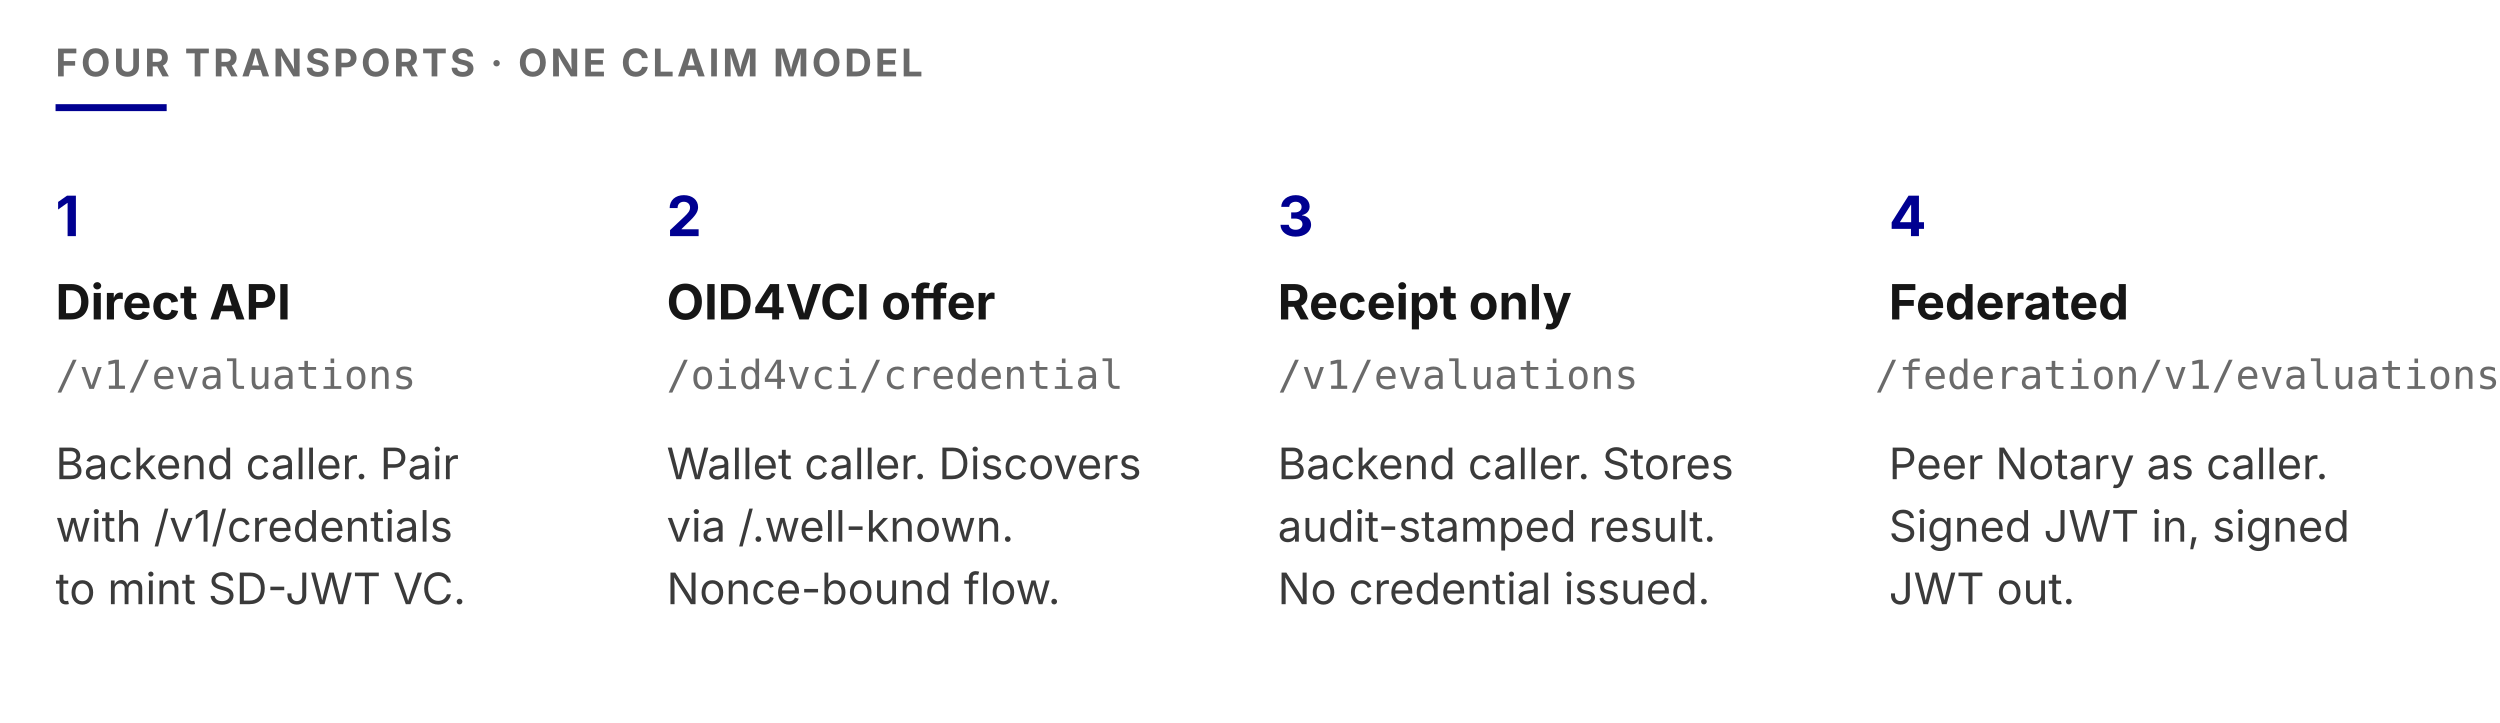
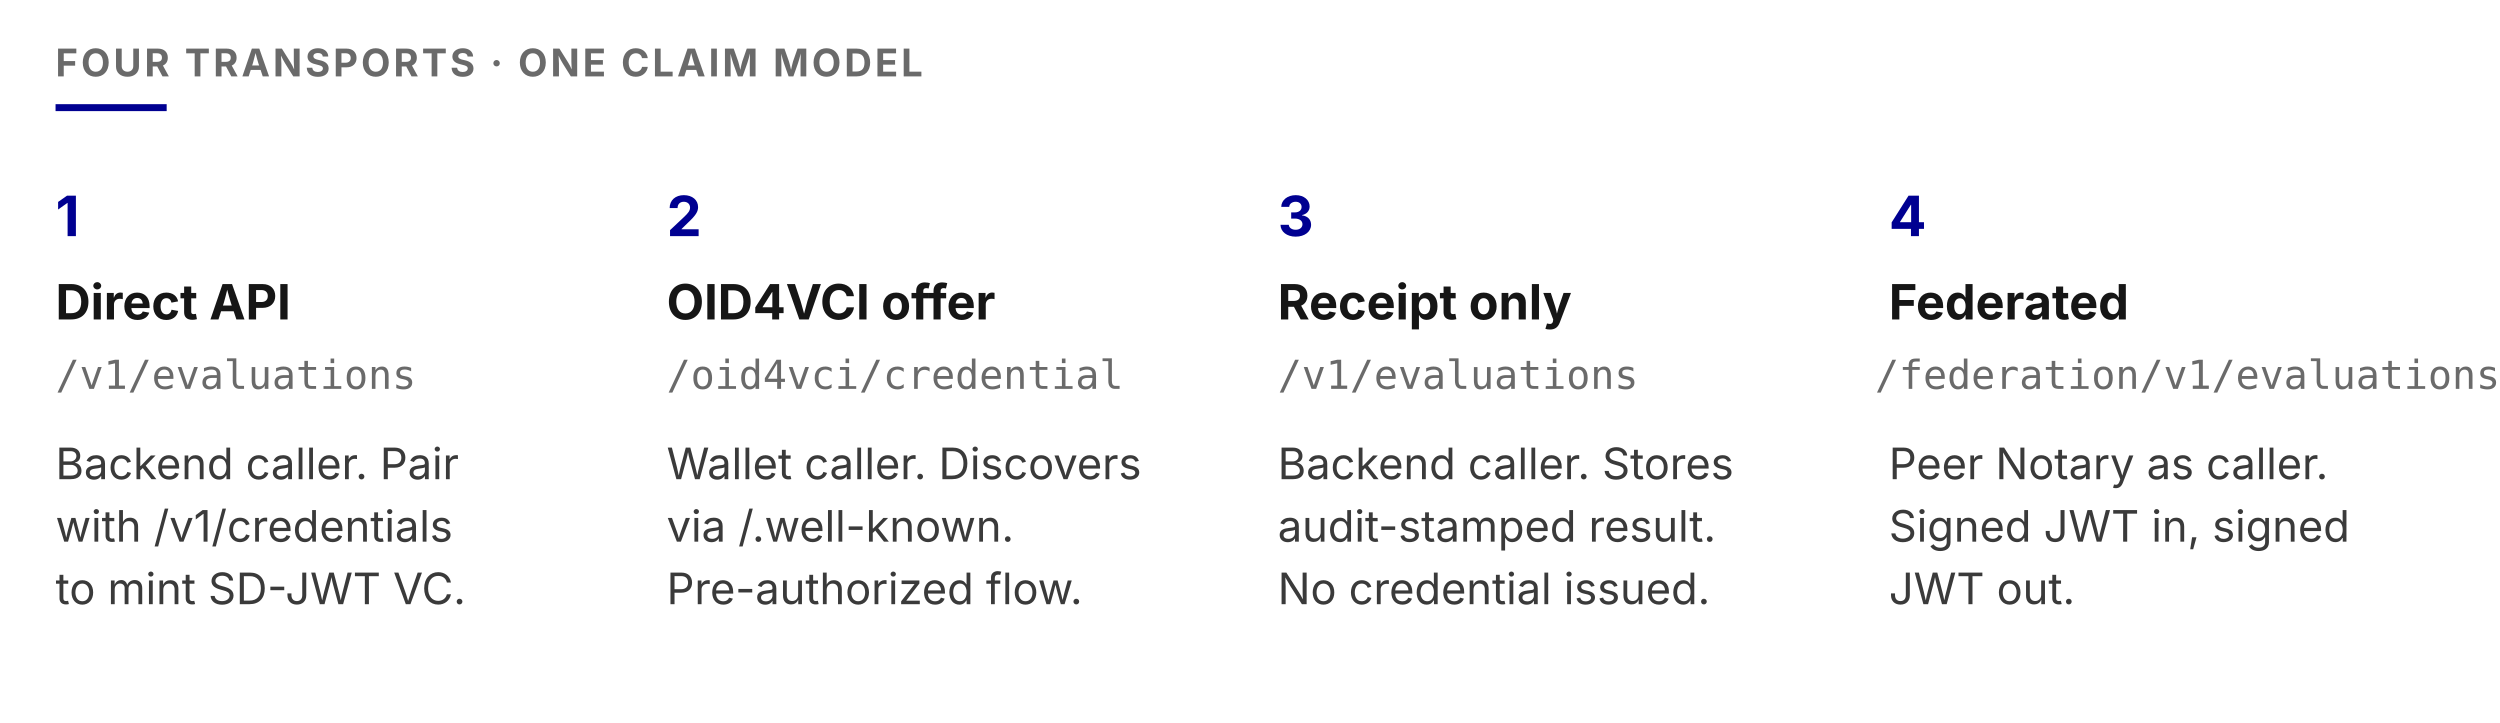
<svg xmlns="http://www.w3.org/2000/svg" viewBox="0 0 720 208" role="img" font-family="'Public Sans', system-ui, -apple-system, BlinkMacSystemFont, sans-serif" text-rendering="geometricPrecision">
  <text x="16" y="22" fill="#6a6a6a" font-size="11" font-weight="700" letter-spacing="0.08em">FOUR TRANSPORTS · ONE CLAIM MODEL</text>
  <rect x="16" y="30" width="32" height="2" fill="#000091" />
  <g fill="#000091" font-size="16" font-weight="700">
    <text x="16" y="68">1</text>
    <text x="192" y="68">2</text>
    <text x="368" y="68">3</text>
    <text x="544" y="68">4</text>
  </g>
  <g fill="#161616" font-size="14" font-weight="700">
    <text x="16" y="92">Direct API</text>
    <text x="192" y="92">OID4VCI offer</text>
    <text x="368" y="92">Receipt only</text>
    <text x="544" y="92">Federated</text>
  </g>
  <g fill="#6a6a6a" font-size="11.5" font-family="'IBM Plex Mono', ui-monospace, SFMono-Regular, monospace">
    <text x="16" y="112">/v1/evaluations</text>
    <text x="192" y="112">/oid4vci/credential</text>
    <text x="368" y="112">/v1/evaluations</text>
    <text x="540" y="112">/federation/v1/evaluations</text>
  </g>
  <g fill="#3a3a3a" font-size="12.5">
    <text x="16" y="138">Backend caller. Pair</text>
    <text x="16" y="156">with /v1/credentials</text>
    <text x="16" y="174">to mint SD-JWT VC.</text>
    <text x="192" y="138">Wallet caller. Discovers</text>
    <text x="192" y="156">via /.well-known.</text>
-     <text x="192" y="174">Nonce-bound flow.</text>
+     <text x="192" y="174">Pre-authorized flow.</text>
    <text x="368" y="138">Backend caller. Stores</text>
    <text x="368" y="156">audit-stamped result.</text>
    <text x="368" y="174">No credential issued.</text>
    <text x="544" y="138">Peer Notary as caller.</text>
    <text x="544" y="156">Signed JWT in, signed</text>
    <text x="544" y="174">JWT out.</text>
  </g>
</svg>
